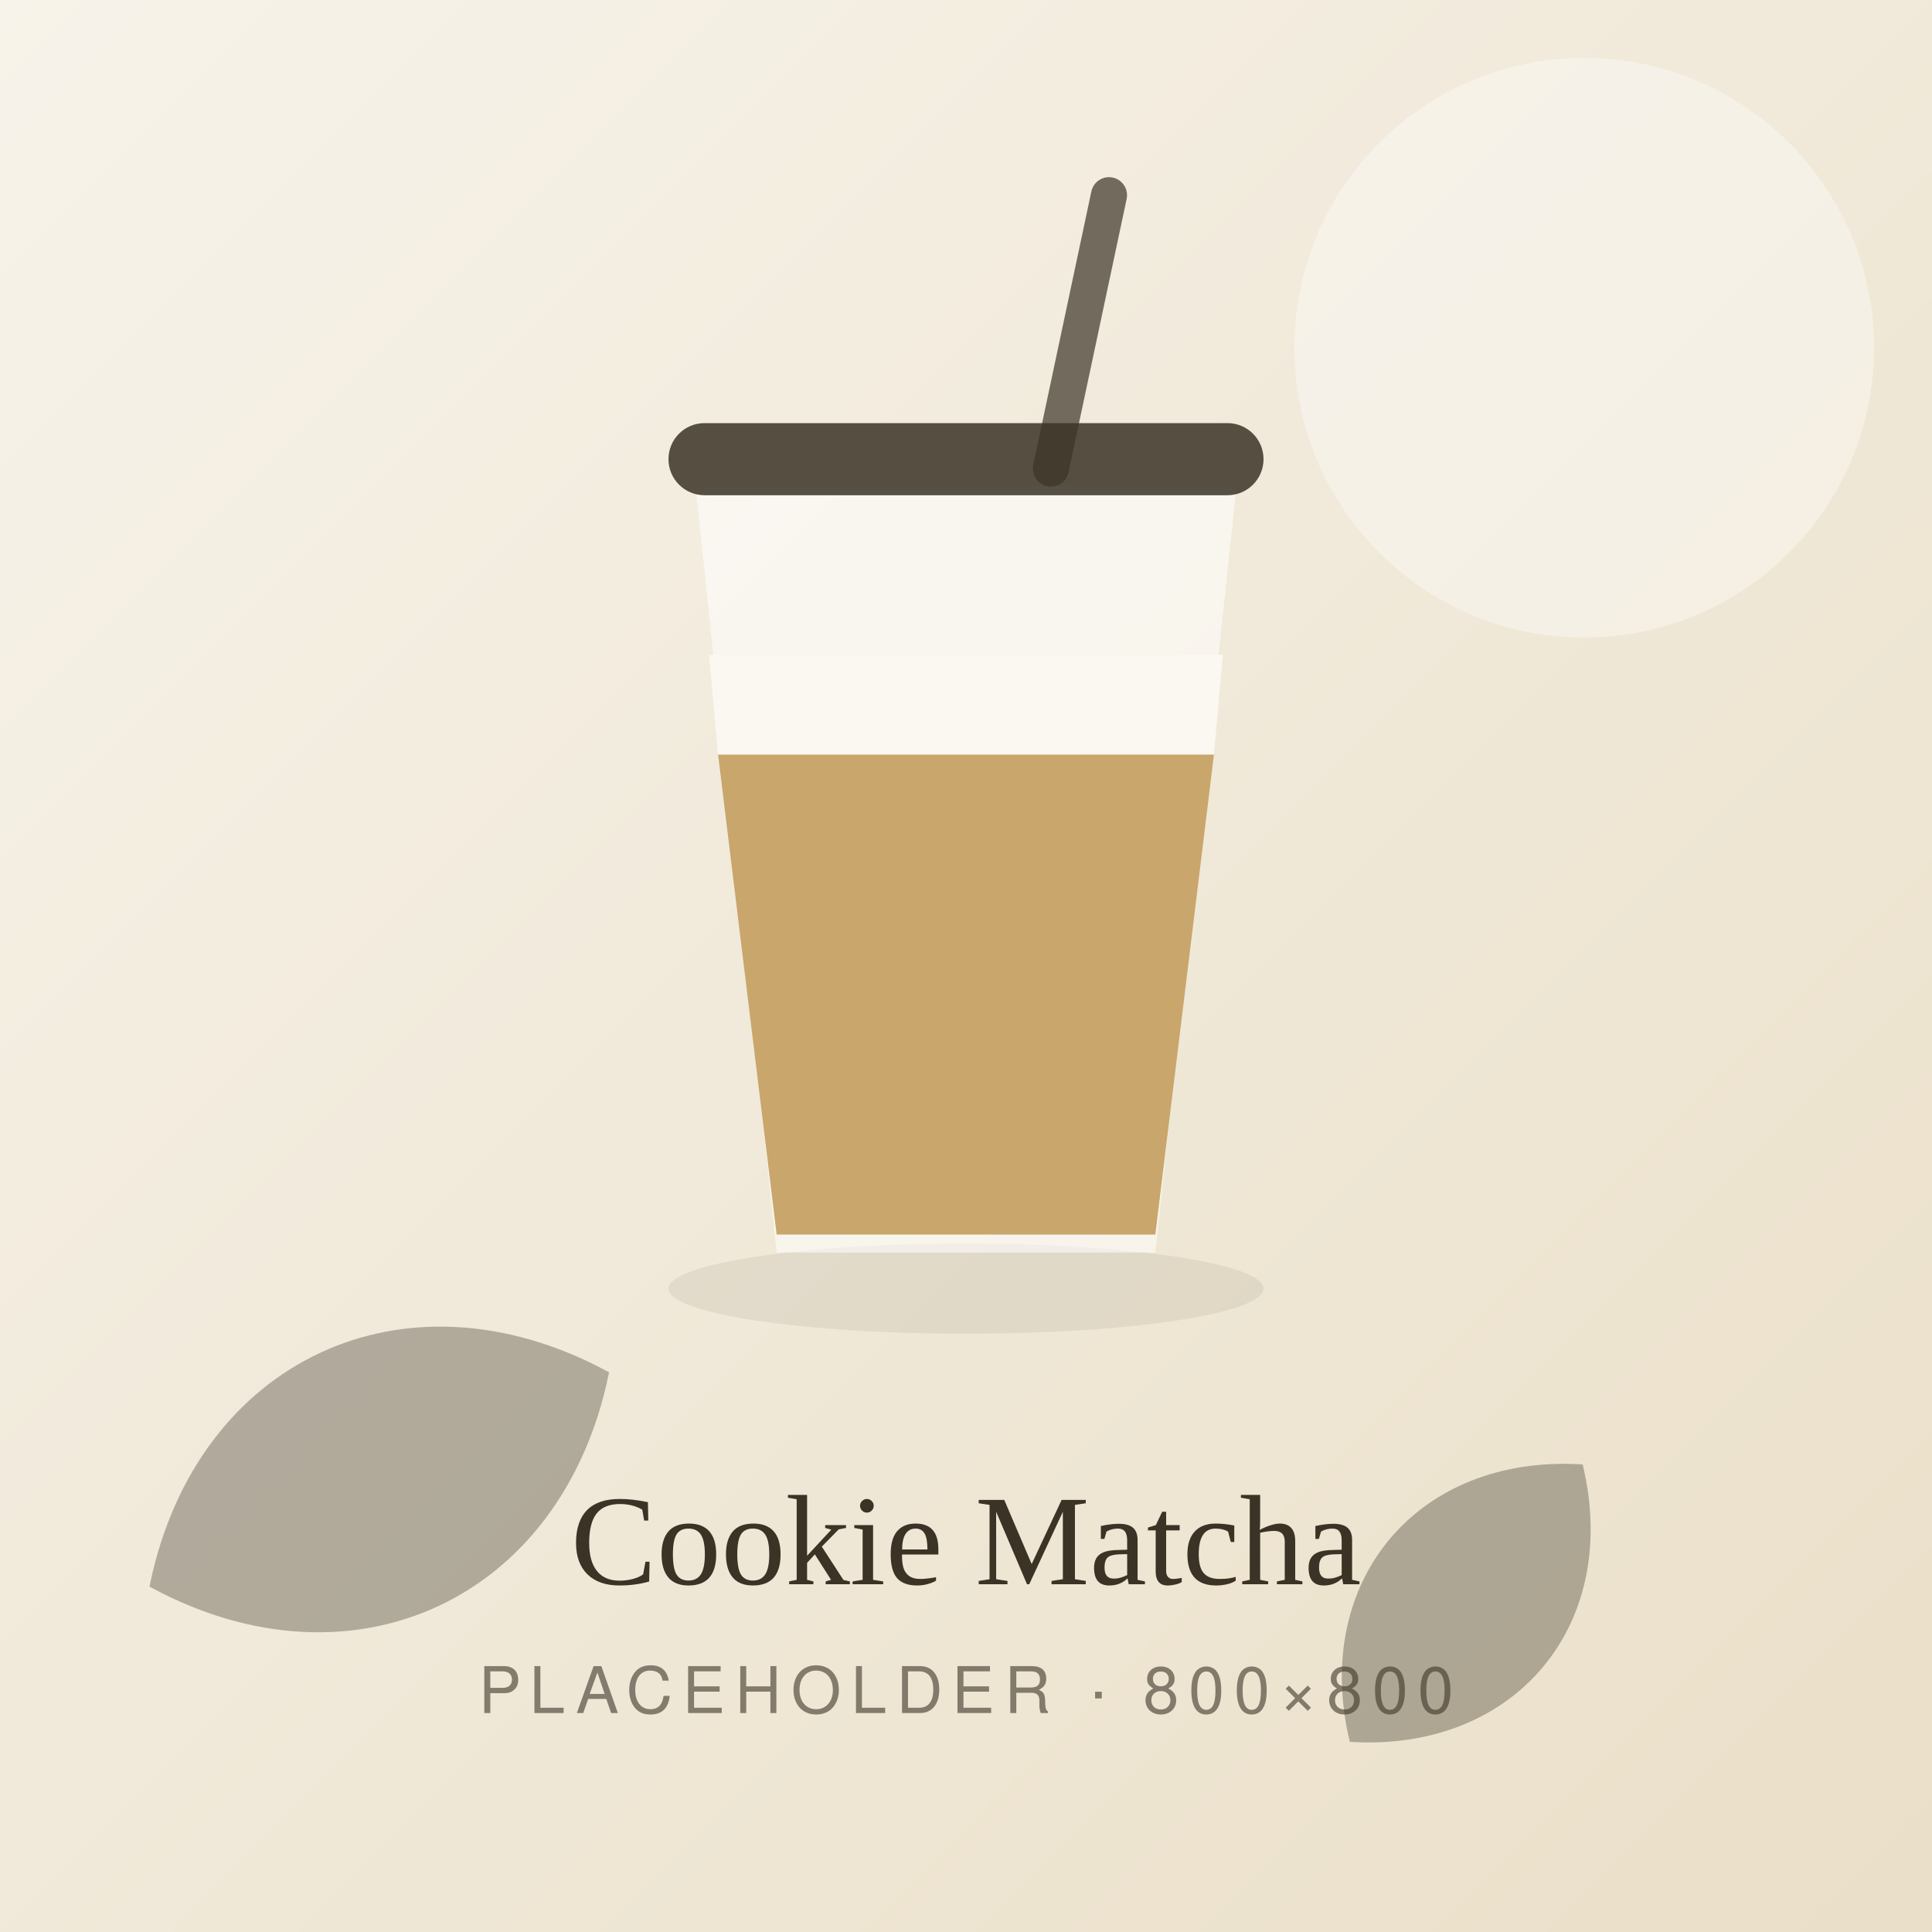
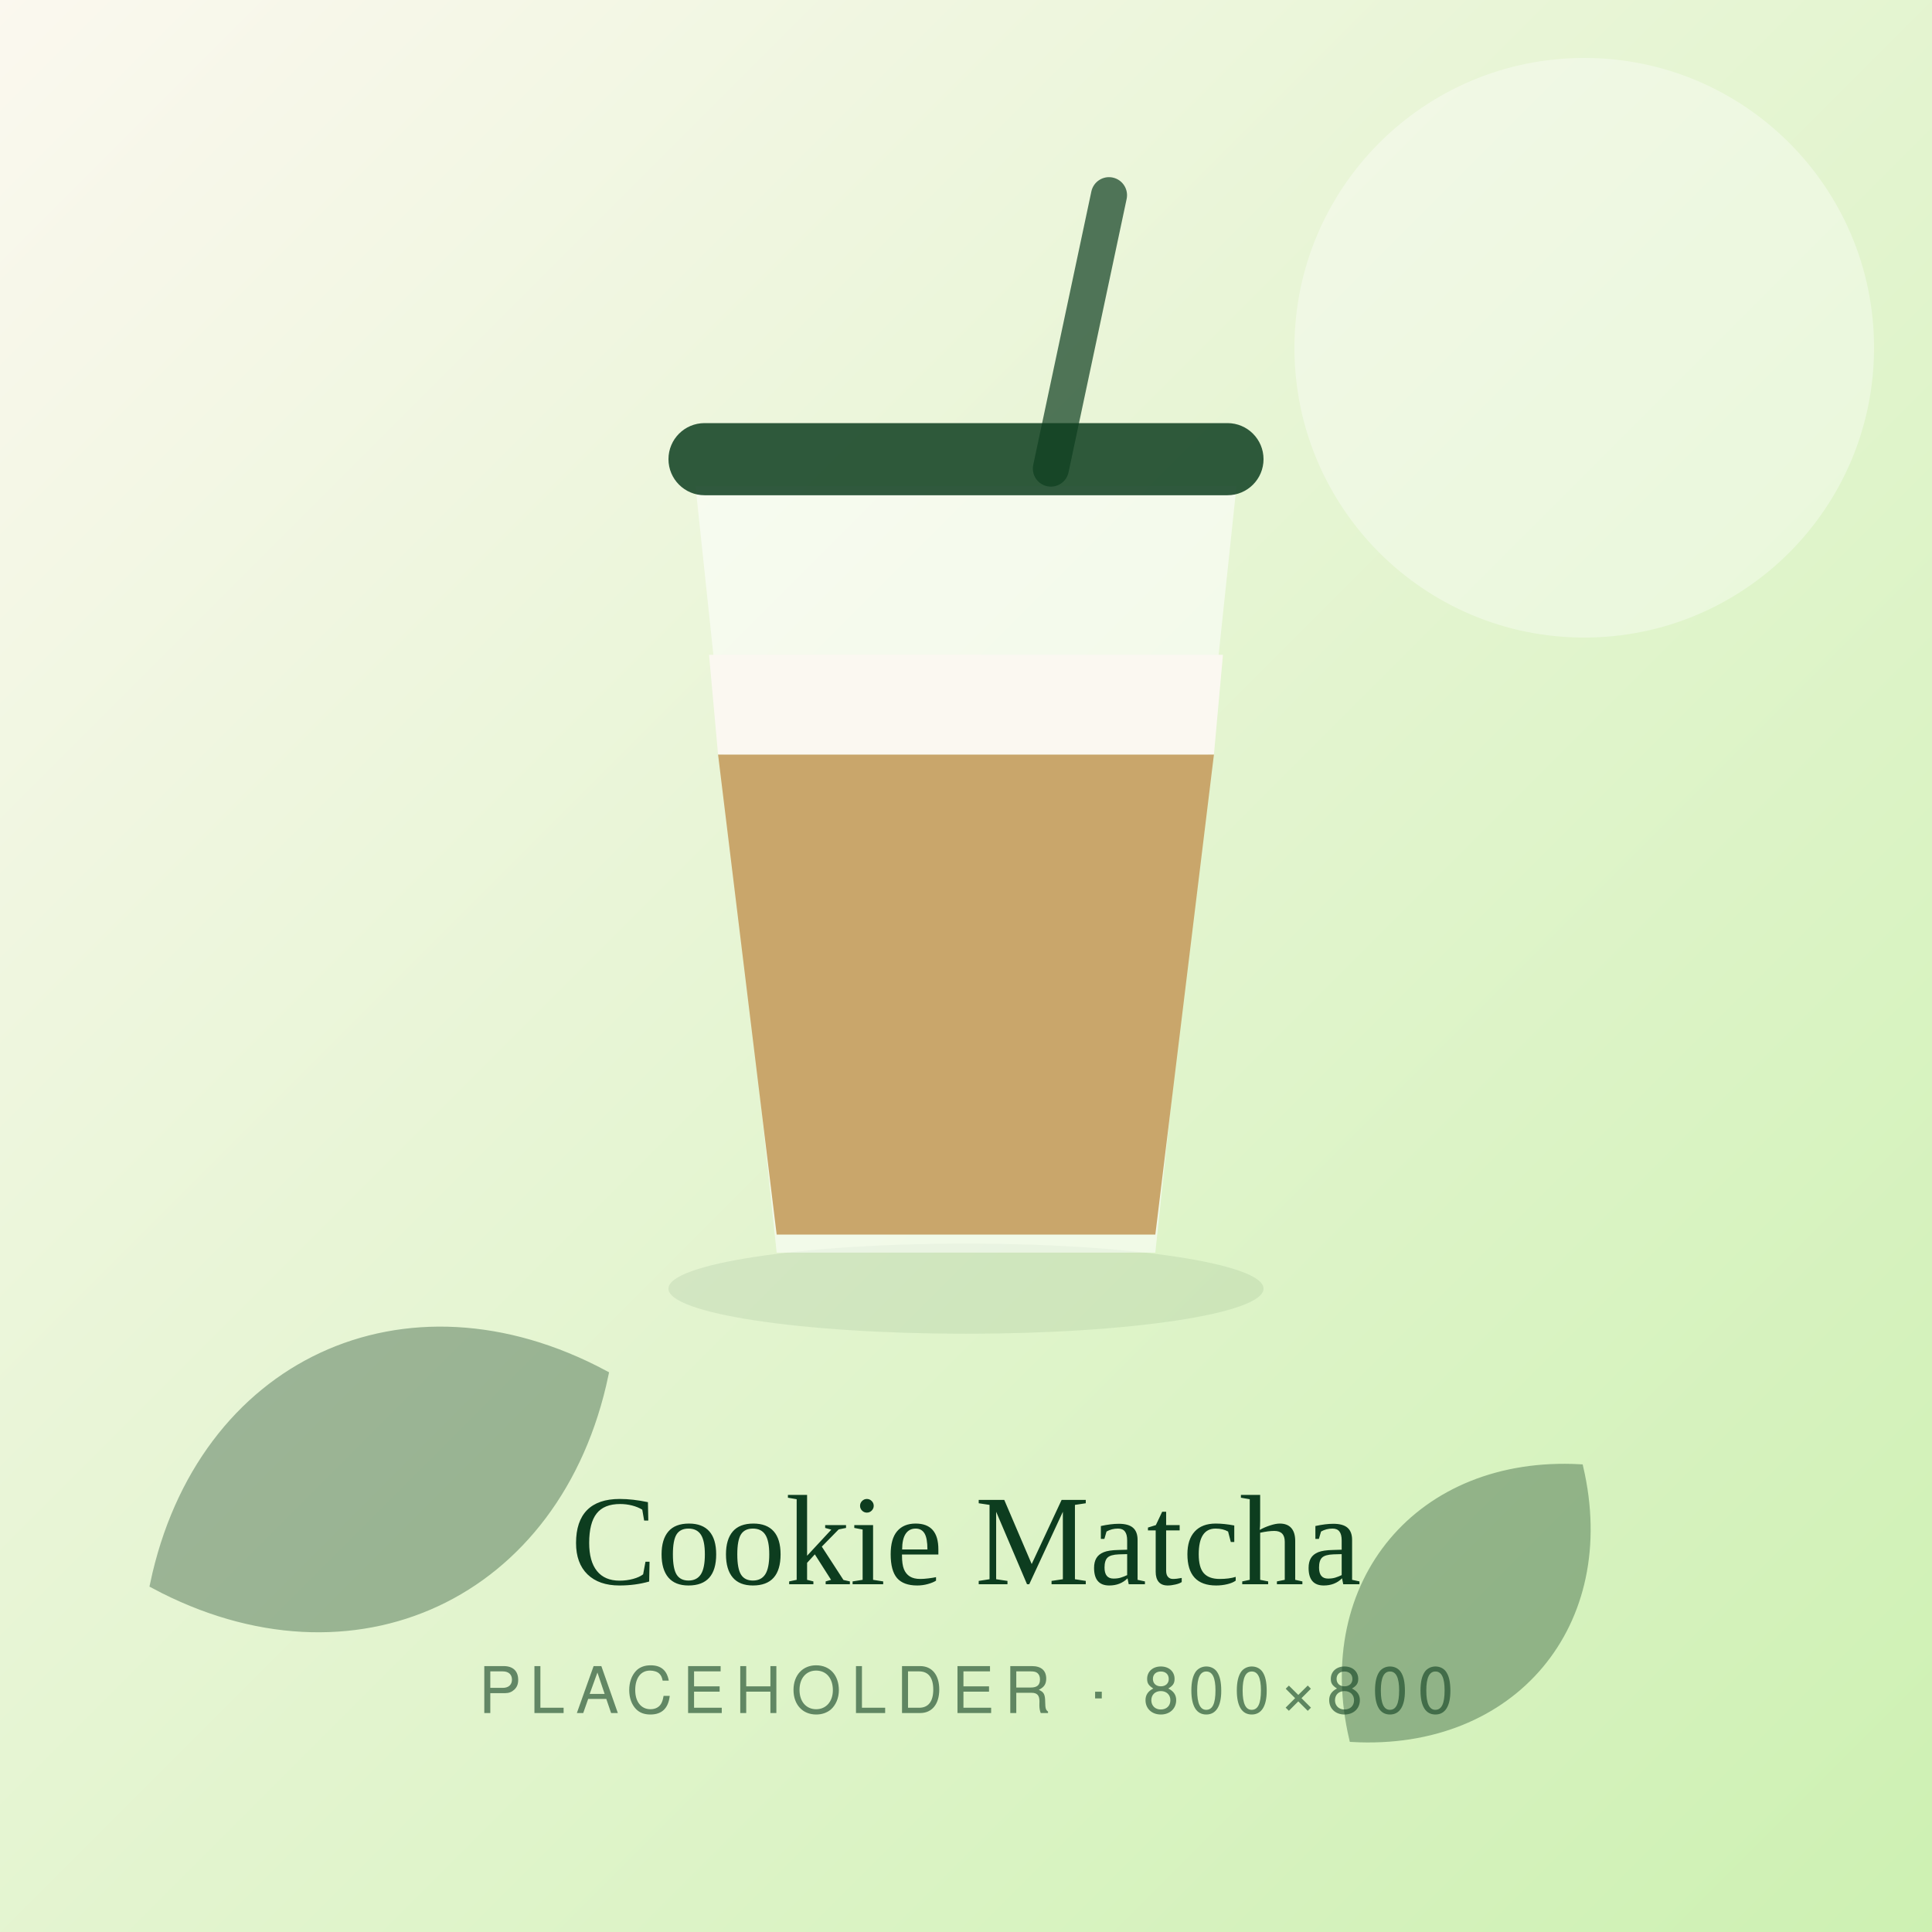
<svg xmlns="http://www.w3.org/2000/svg" width="800" height="800" viewBox="0 0 800 800" role="img" aria-label="Cookie Matcha">
  <defs>
    <linearGradient id="bg" x1="0" y1="0" x2="1" y2="1">
-       <stop offset="0" stop-color="#F7F3EA" />
-       <stop offset="1" stop-color="#EADFC8" />
+       <stop offset="0" stop-color="#FBF8EF" />
+       <stop offset="1" stop-color="#CDF1B2" />
    </linearGradient>
  </defs>
  <rect width="100%" height="100%" fill="url(#bg)" />
  <circle cx="656" cy="144" r="120" fill="#ffffff" opacity="0.35" />
-   <path transform="translate(64 656) rotate(-25) scale(1.866667)" d="M0 0 C 30 -40, 80 -40, 110 0 C 80 40, 30 40, 0 0 Z M 0 0 L 110 0" fill="#3A3326" stroke="#3A3326" stroke-width="2" opacity="0.35" />
-   <path transform="translate(560 720) rotate(-50) scale(1.333333)" d="M0 0 C 30 -40, 80 -40, 110 0 C 80 40, 30 40, 0 0 Z M 0 0 L 110 0" fill="#3A3326" stroke="#3A3326" stroke-width="2" opacity="0.35" />
+   <path transform="translate(64 656) rotate(-25) scale(1.866667)" d="M0 0 C 30 -40, 80 -40, 110 0 C 80 40, 30 40, 0 0 Z M 0 0 L 110 0" fill="#0D3D1F" stroke="#0D3D1F" stroke-width="2" opacity="0.35" />
+   <path transform="translate(560 720) rotate(-50) scale(1.333333)" d="M0 0 C 30 -40, 80 -40, 110 0 C 80 40, 30 40, 0 0 Z M 0 0 L 110 0" fill="#0D3D1F" stroke="#0D3D1F" stroke-width="2" opacity="0.35" />
  <g>
-     <ellipse cx="400" cy="533.6" rx="123.2" ry="18.667" fill="#3A3326" opacity="0.08" />
+     <ellipse cx="400" cy="533.6" rx="123.2" ry="18.667" fill="#0D3D1F" opacity="0.08" />
    <path d="M 288 201.333 L 512 201.333 L 478.4 518.667 L 321.6 518.667 Z" fill="#ffffff" opacity="0.55" />
    <path d="M 297.333 312.4 L 502.667 312.4 L 478.4 511.2 L 321.6 511.2 Z" fill="#C9A66B" />
    <path d="M 293.6 271.147 L 506.4 271.147 L 502.667 312.4 L 297.333 312.4 Z" fill="#FBF8F1" />
-     <rect x="276.8" y="175.2" width="246.4" height="29.867" rx="14.933" fill="#3A3326" opacity="0.85" />
-     <rect x="426.133" y="70.667" width="14.933" height="130.667" rx="7.467" fill="#3A3326" opacity="0.7" transform="rotate(12 433.6 201.3333)" />
+     <rect x="276.8" y="175.2" width="246.4" height="29.867" rx="14.933" fill="#0D3D1F" opacity="0.85" />
+     <rect x="426.133" y="70.667" width="14.933" height="130.667" rx="7.467" fill="#0D3D1F" opacity="0.7" transform="rotate(12 433.6 201.3333)" />
  </g>
-   <text x="50%" y="656" text-anchor="middle" font-family="Georgia, 'Times New Roman', serif" font-size="53.333" fill="#3A3326">Cookie Matcha</text>
-   <text x="50%" y="709.333" text-anchor="middle" font-family="Helvetica, Arial, sans-serif" font-size="26.667" letter-spacing="4" fill="#3A3326" opacity="0.6">PLACEHOLDER · 800×800</text>
+   <text x="50%" y="656" text-anchor="middle" font-family="Georgia, 'Times New Roman', serif" font-size="53.333" fill="#0D3D1F">Cookie Matcha</text>
+   <text x="50%" y="709.333" text-anchor="middle" font-family="Helvetica, Arial, sans-serif" font-size="26.667" letter-spacing="4" fill="#0D3D1F" opacity="0.6">PLACEHOLDER · 800×800</text>
</svg>
